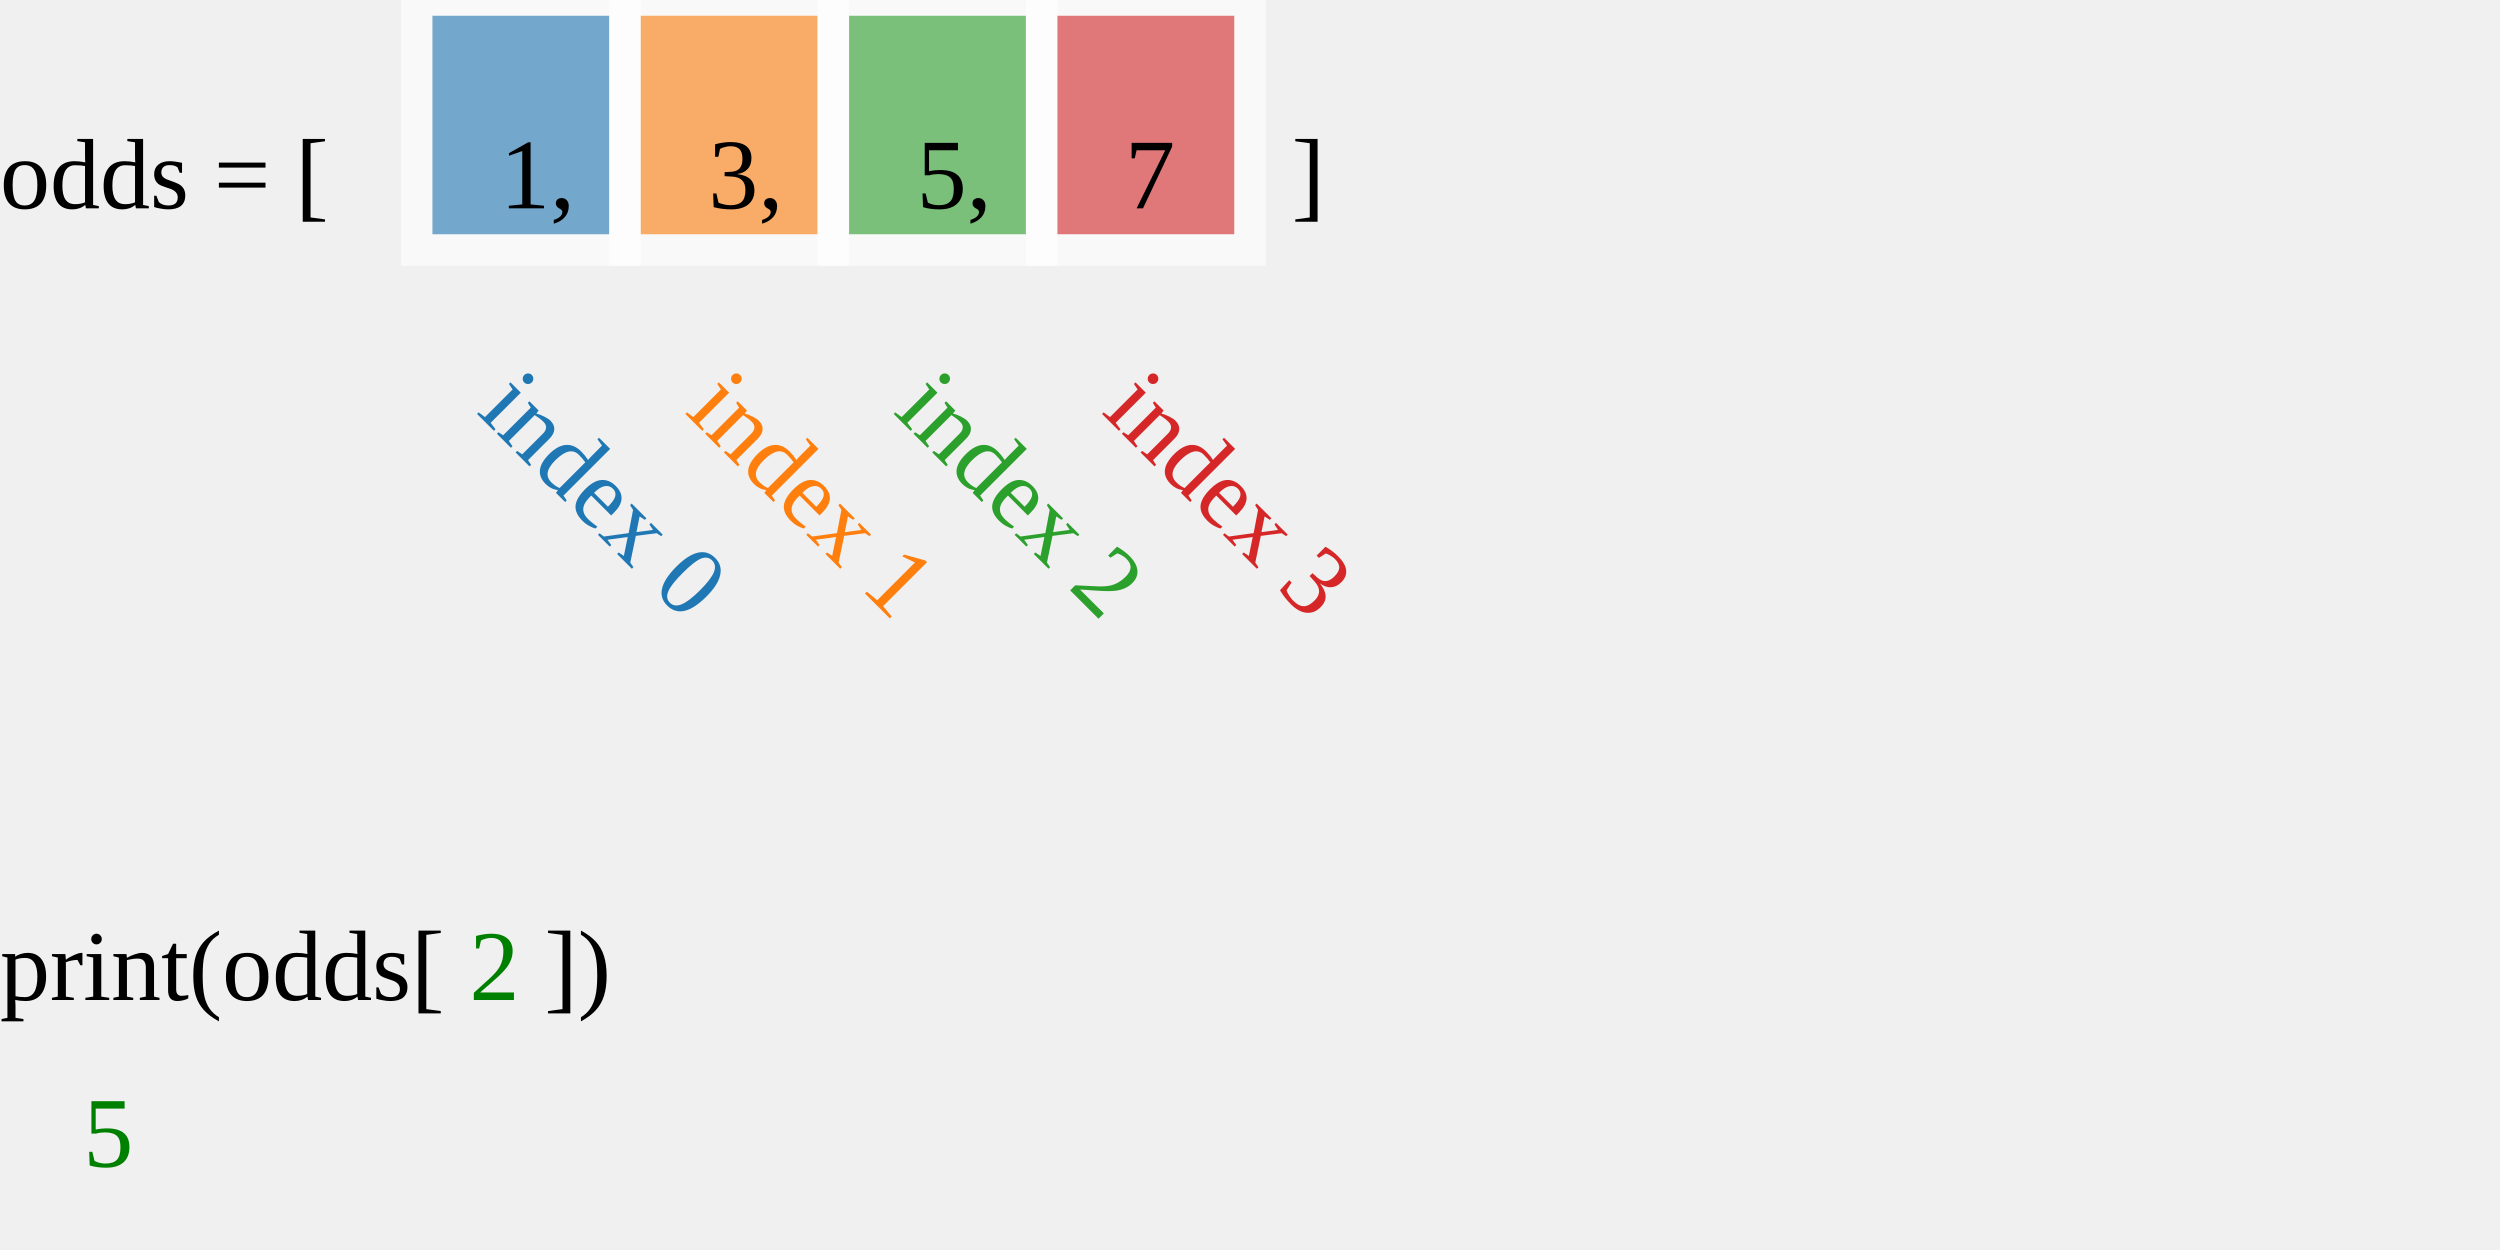
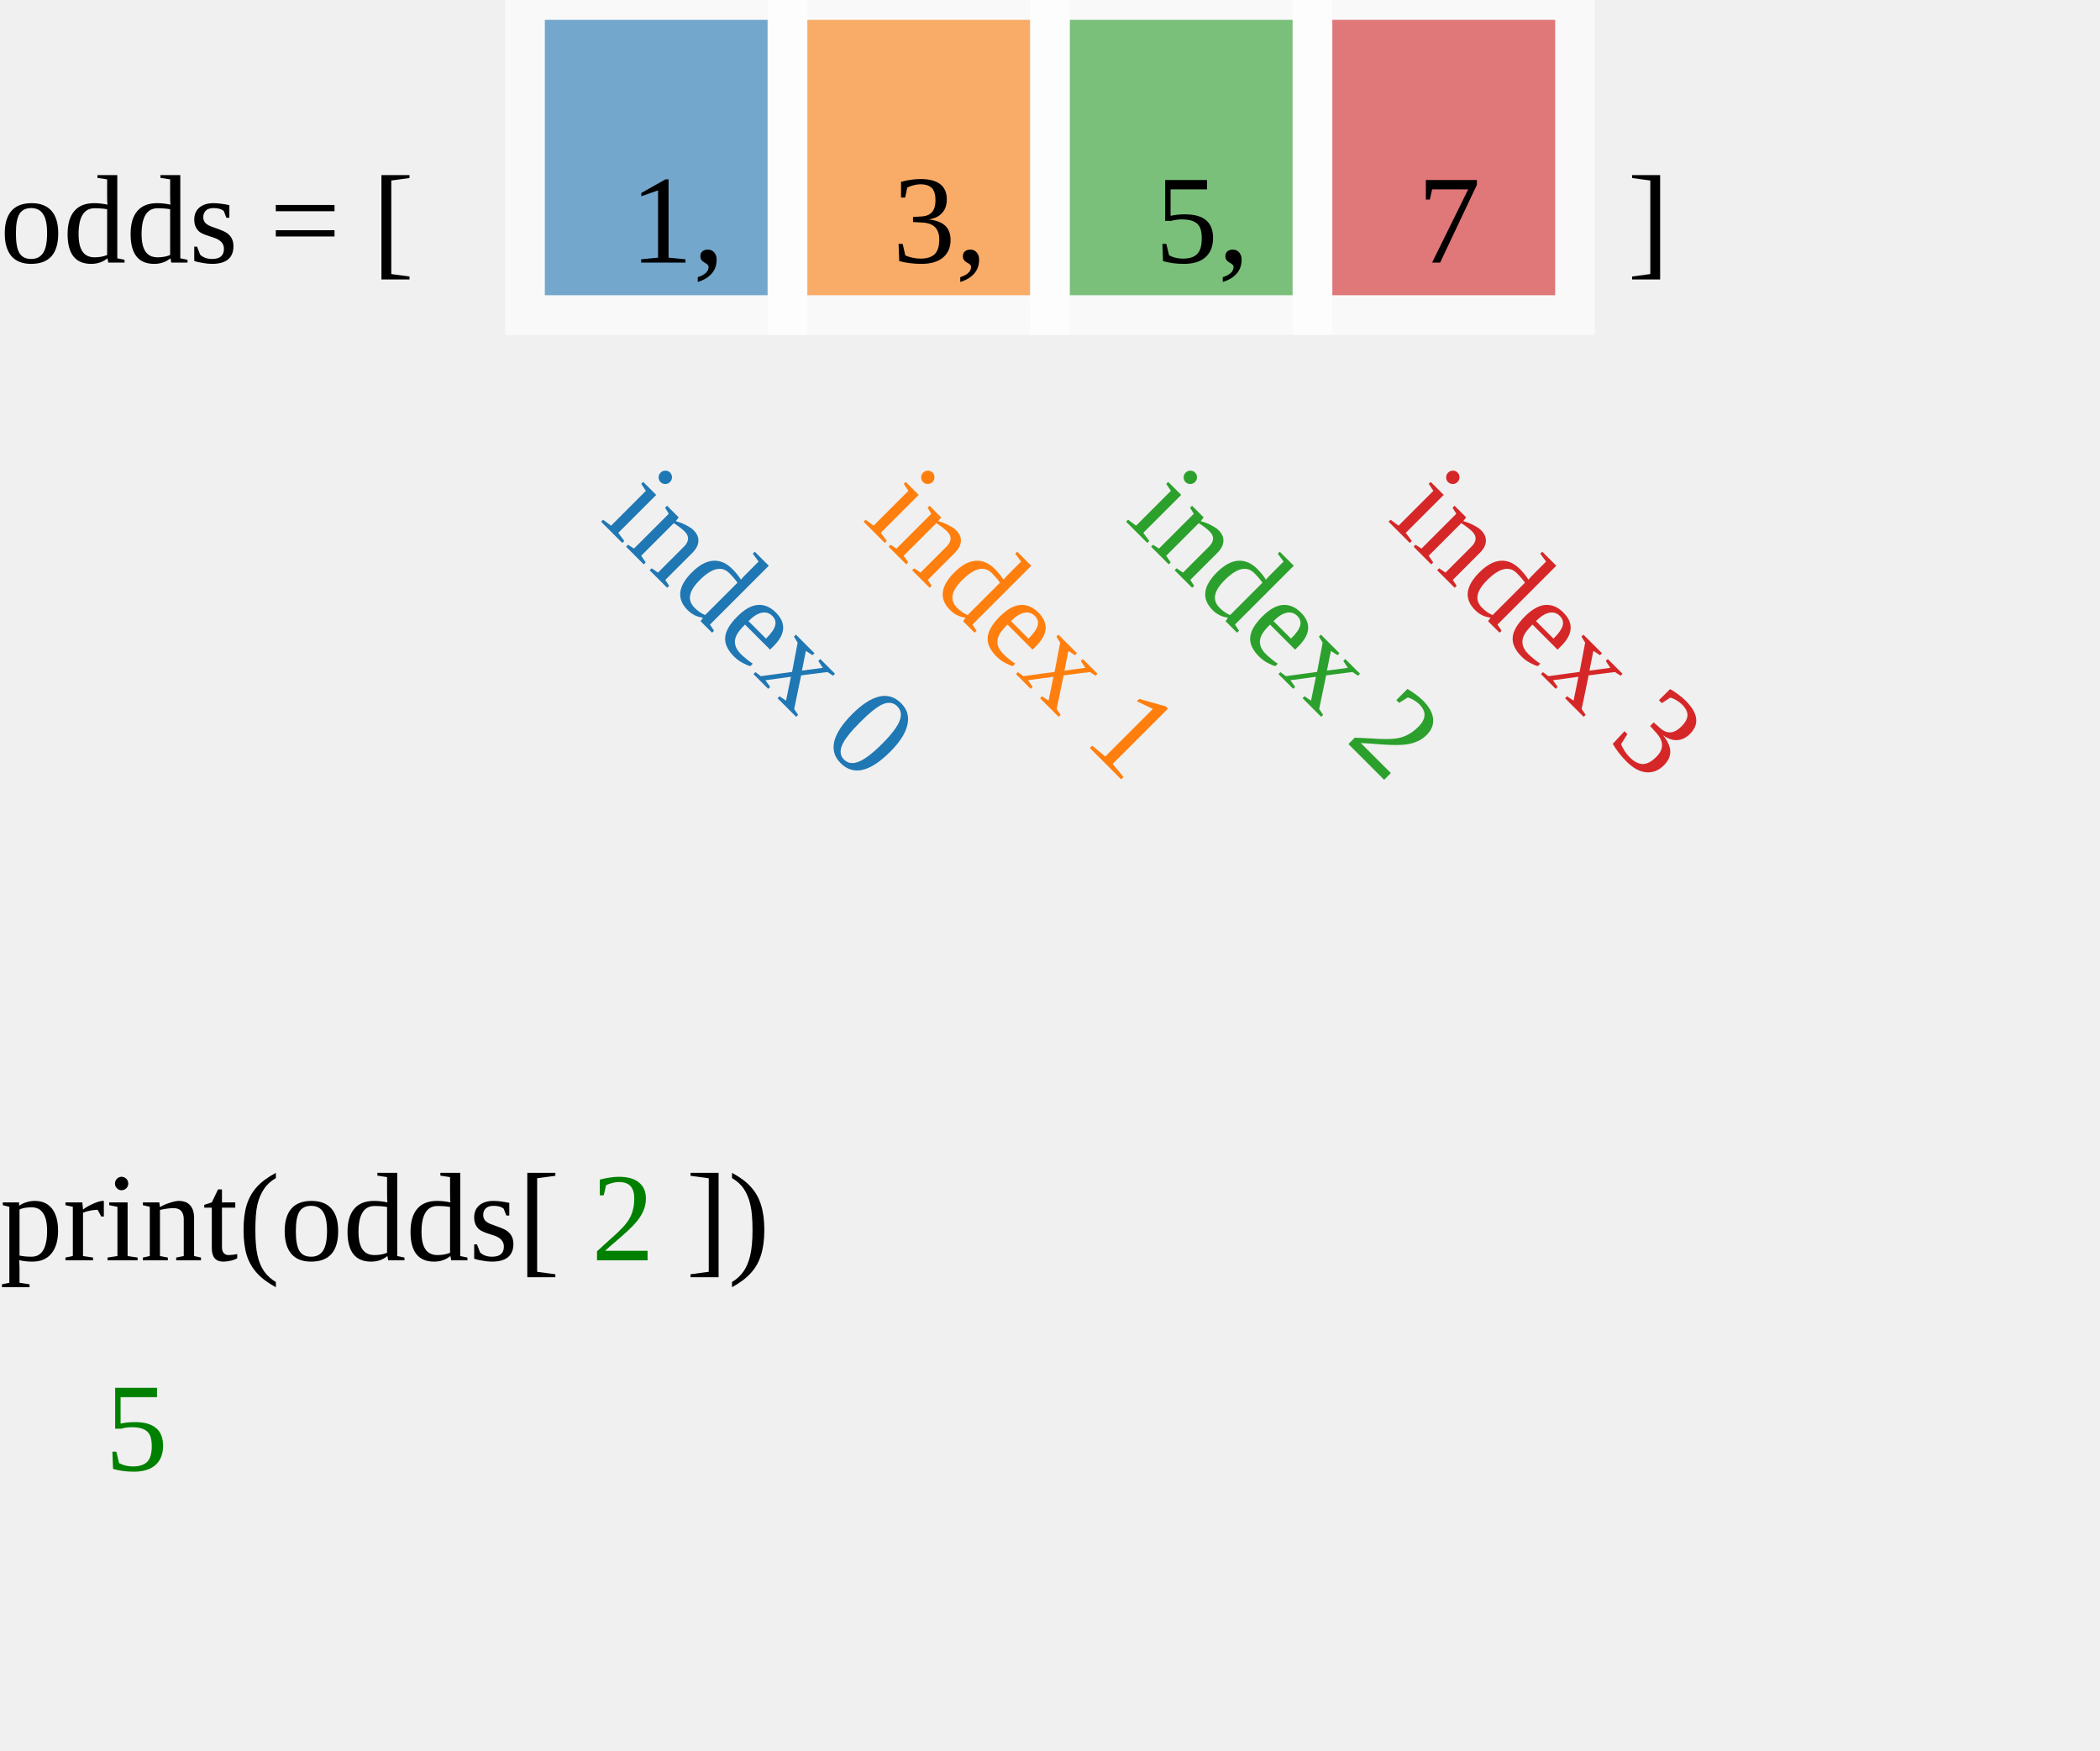
- <svg xmlns="http://www.w3.org/2000/svg" height="150" width="300">
-   <g transform="translate(0, 0)">
-     <text fill="black" y="25" x="0">
-       <tspan>odds = [ </tspan>
-     </text>
-   </g>
-   <g transform="translate(50, 0)">
-     <rect x="0" y="0" dx="0" dy="15" width="25" height="30" fill="#1f77b4" opacity="0.6" stroke-width="1mm" stroke="white"> </rect>
-     <text fill="black" y="25" dx="10"> 1, </text>
-     <text fill="#1f77b4" dy="30" dx="40" transform="rotate(45)"> index  0</text>
-   </g>
-   <g transform="translate(75, 0)">
-     <rect x="0" y="0" dx="0" dy="15" width="25" height="30" fill="#ff7f0e" opacity="0.6" stroke-width="1mm" stroke="white"> </rect>
-     <text fill="black" y="25" dx="10"> 3, </text>
-     <text fill="#ff7f0e" dy="30" dx="40" transform="rotate(45)"> index  1</text>
-   </g>
-   <g transform="translate(100, 0)">
-     <rect x="0" y="0" dx="0" dy="15" width="25" height="30" fill="#2ca02c" opacity="0.6" stroke-width="1mm" stroke="white"> </rect>
-     <text fill="black" dy="25" dx="10"> 5, </text>
-     <text fill="#2ca02c" dy="30" dx="40" transform="rotate(45)"> index  2</text>
-   </g>
-   <g transform="translate(125, 0)">
-     <rect x="0" y="0" dx="0" dy="15" width="25" height="30" fill="#d62728" opacity="0.6" stroke-width="1mm" stroke="white"> </rect>
-     <text fill="black" dy="25" dx="10"> 7  </text>
-     <text fill="#d62728" dy="30" dx="40" transform="rotate(45)"> index  3</text>
-   </g>
-   <g transform="translate(150, 0)">
-     <text fill="black" y="25" x="5">
-       <tspan>] </tspan>
-     </text>
-   </g>
-   <g transform="translate(0, 100)">
-     <text fill="black" y="20" x="0">
-       <tspan> print(odds[ </tspan>
-       <tspan fill="green">2</tspan>
-       <tspan> ]) </tspan>
-     </text>
-     <text fill="green" y="20" x="0">
-       <tspan dx="10" dy="20"> 5 </tspan>
-     </text>
+ <svg xmlns="http://www.w3.org/2000/svg" height="250" width="300">
+   <g transform="scale(1.5)">
+     <g transform="translate(0, 0)">
+       <text fill="black" y="25" x="0">
+         <tspan>odds = [ </tspan>
+       </text>
+     </g>
+     <g transform="translate(50, 0)">
+       <rect x="0" y="0" dx="0" dy="15" width="25" height="30" fill="#1f77b4" opacity="0.6" stroke-width="1mm" stroke="white"> </rect>
+       <text fill="black" y="25" dx="10"> 1, </text>
+       <text fill="#1f77b4" dy="30" dx="40" transform="rotate(45)"> index  0</text>
+     </g>
+     <g transform="translate(75, 0)">
+       <rect x="0" y="0" dx="0" dy="15" width="25" height="30" fill="#ff7f0e" opacity="0.6" stroke-width="1mm" stroke="white"> </rect>
+       <text fill="black" y="25" dx="10"> 3, </text>
+       <text fill="#ff7f0e" dy="30" dx="40" transform="rotate(45)"> index  1</text>
+     </g>
+     <g transform="translate(100, 0)">
+       <rect x="0" y="0" dx="0" dy="15" width="25" height="30" fill="#2ca02c" opacity="0.6" stroke-width="1mm" stroke="white"> </rect>
+       <text fill="black" dy="25" dx="10"> 5, </text>
+       <text fill="#2ca02c" dy="30" dx="40" transform="rotate(45)"> index  2</text>
+     </g>
+     <g transform="translate(125, 0)">
+       <rect x="0" y="0" dx="0" dy="15" width="25" height="30" fill="#d62728" opacity="0.6" stroke-width="1mm" stroke="white"> </rect>
+       <text fill="black" dy="25" dx="10"> 7  </text>
+       <text fill="#d62728" dy="30" dx="40" transform="rotate(45)"> index  3</text>
+     </g>
+     <g transform="translate(150, 0)">
+       <text fill="black" y="25" x="5">
+         <tspan>] </tspan>
+       </text>
+     </g>
+     <g transform="translate(0, 100)">
+       <text fill="black" y="20" x="0">
+         <tspan> print(odds[ </tspan>
+         <tspan fill="green">2</tspan>
+         <tspan> ]) </tspan>
+       </text>
+       <text fill="green" y="20" x="0">
+         <tspan dx="10" dy="20"> 5 </tspan>
+       </text>
+     </g>
  </g>
</svg>
